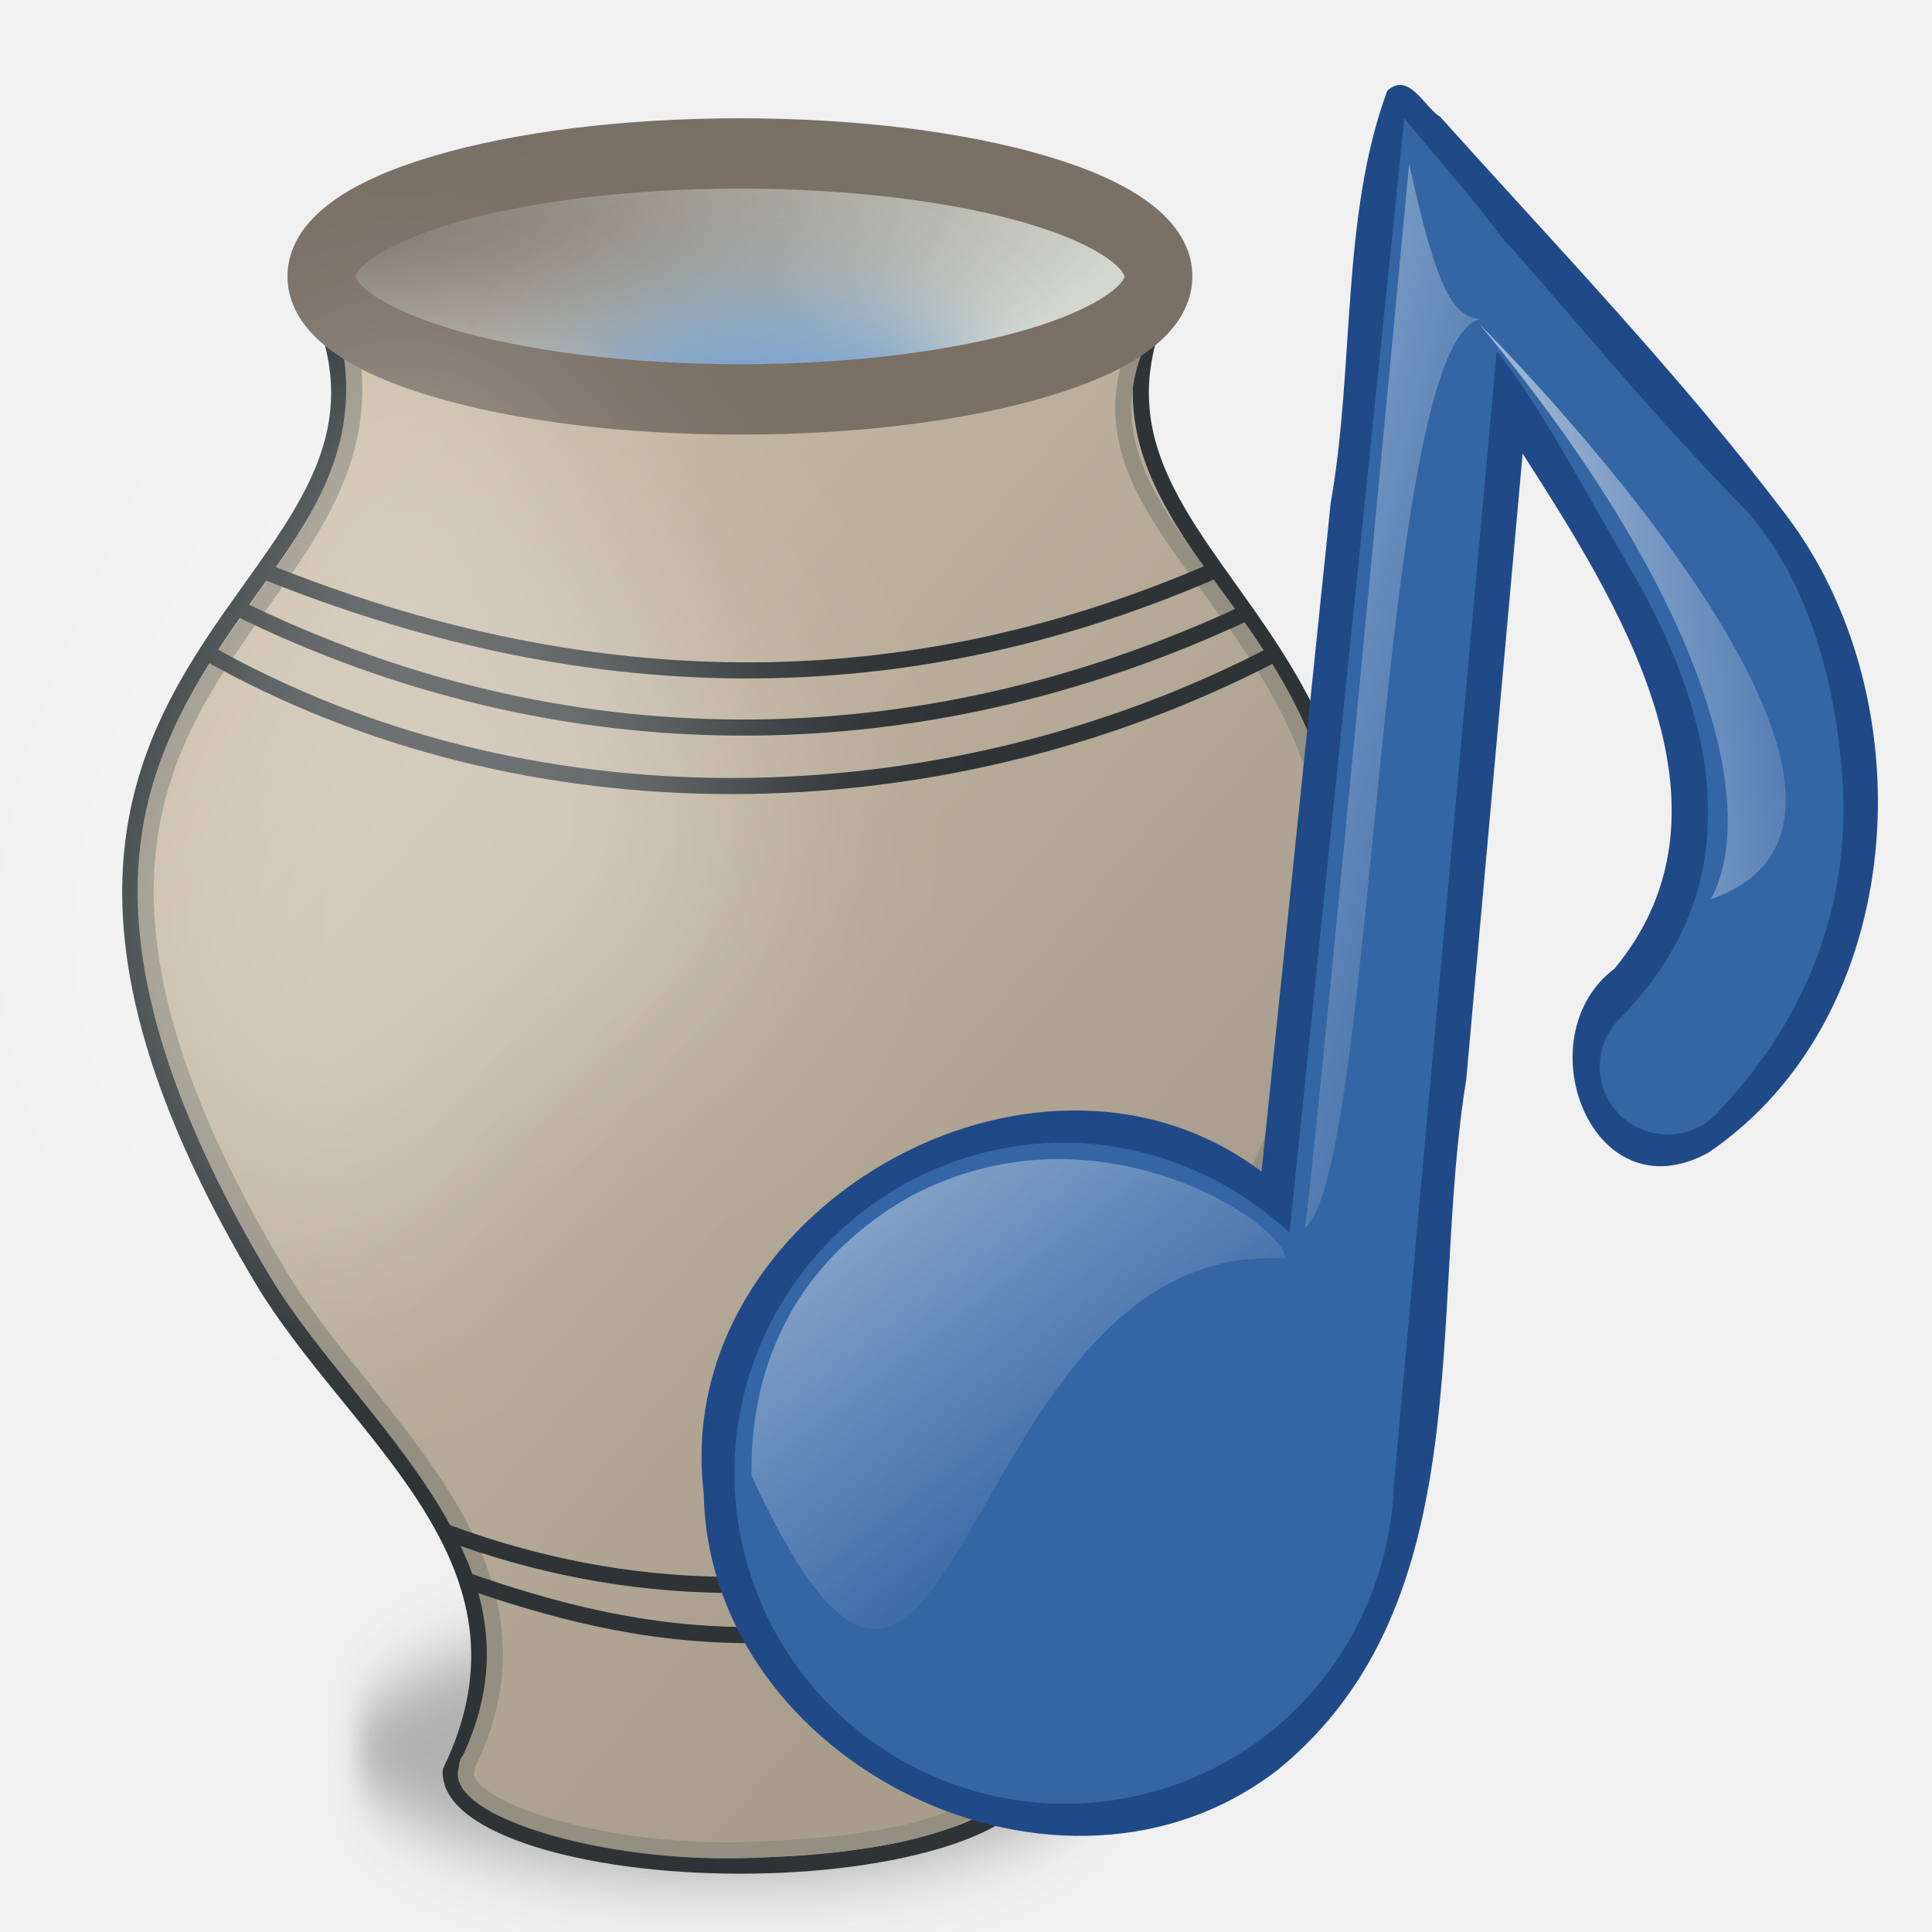
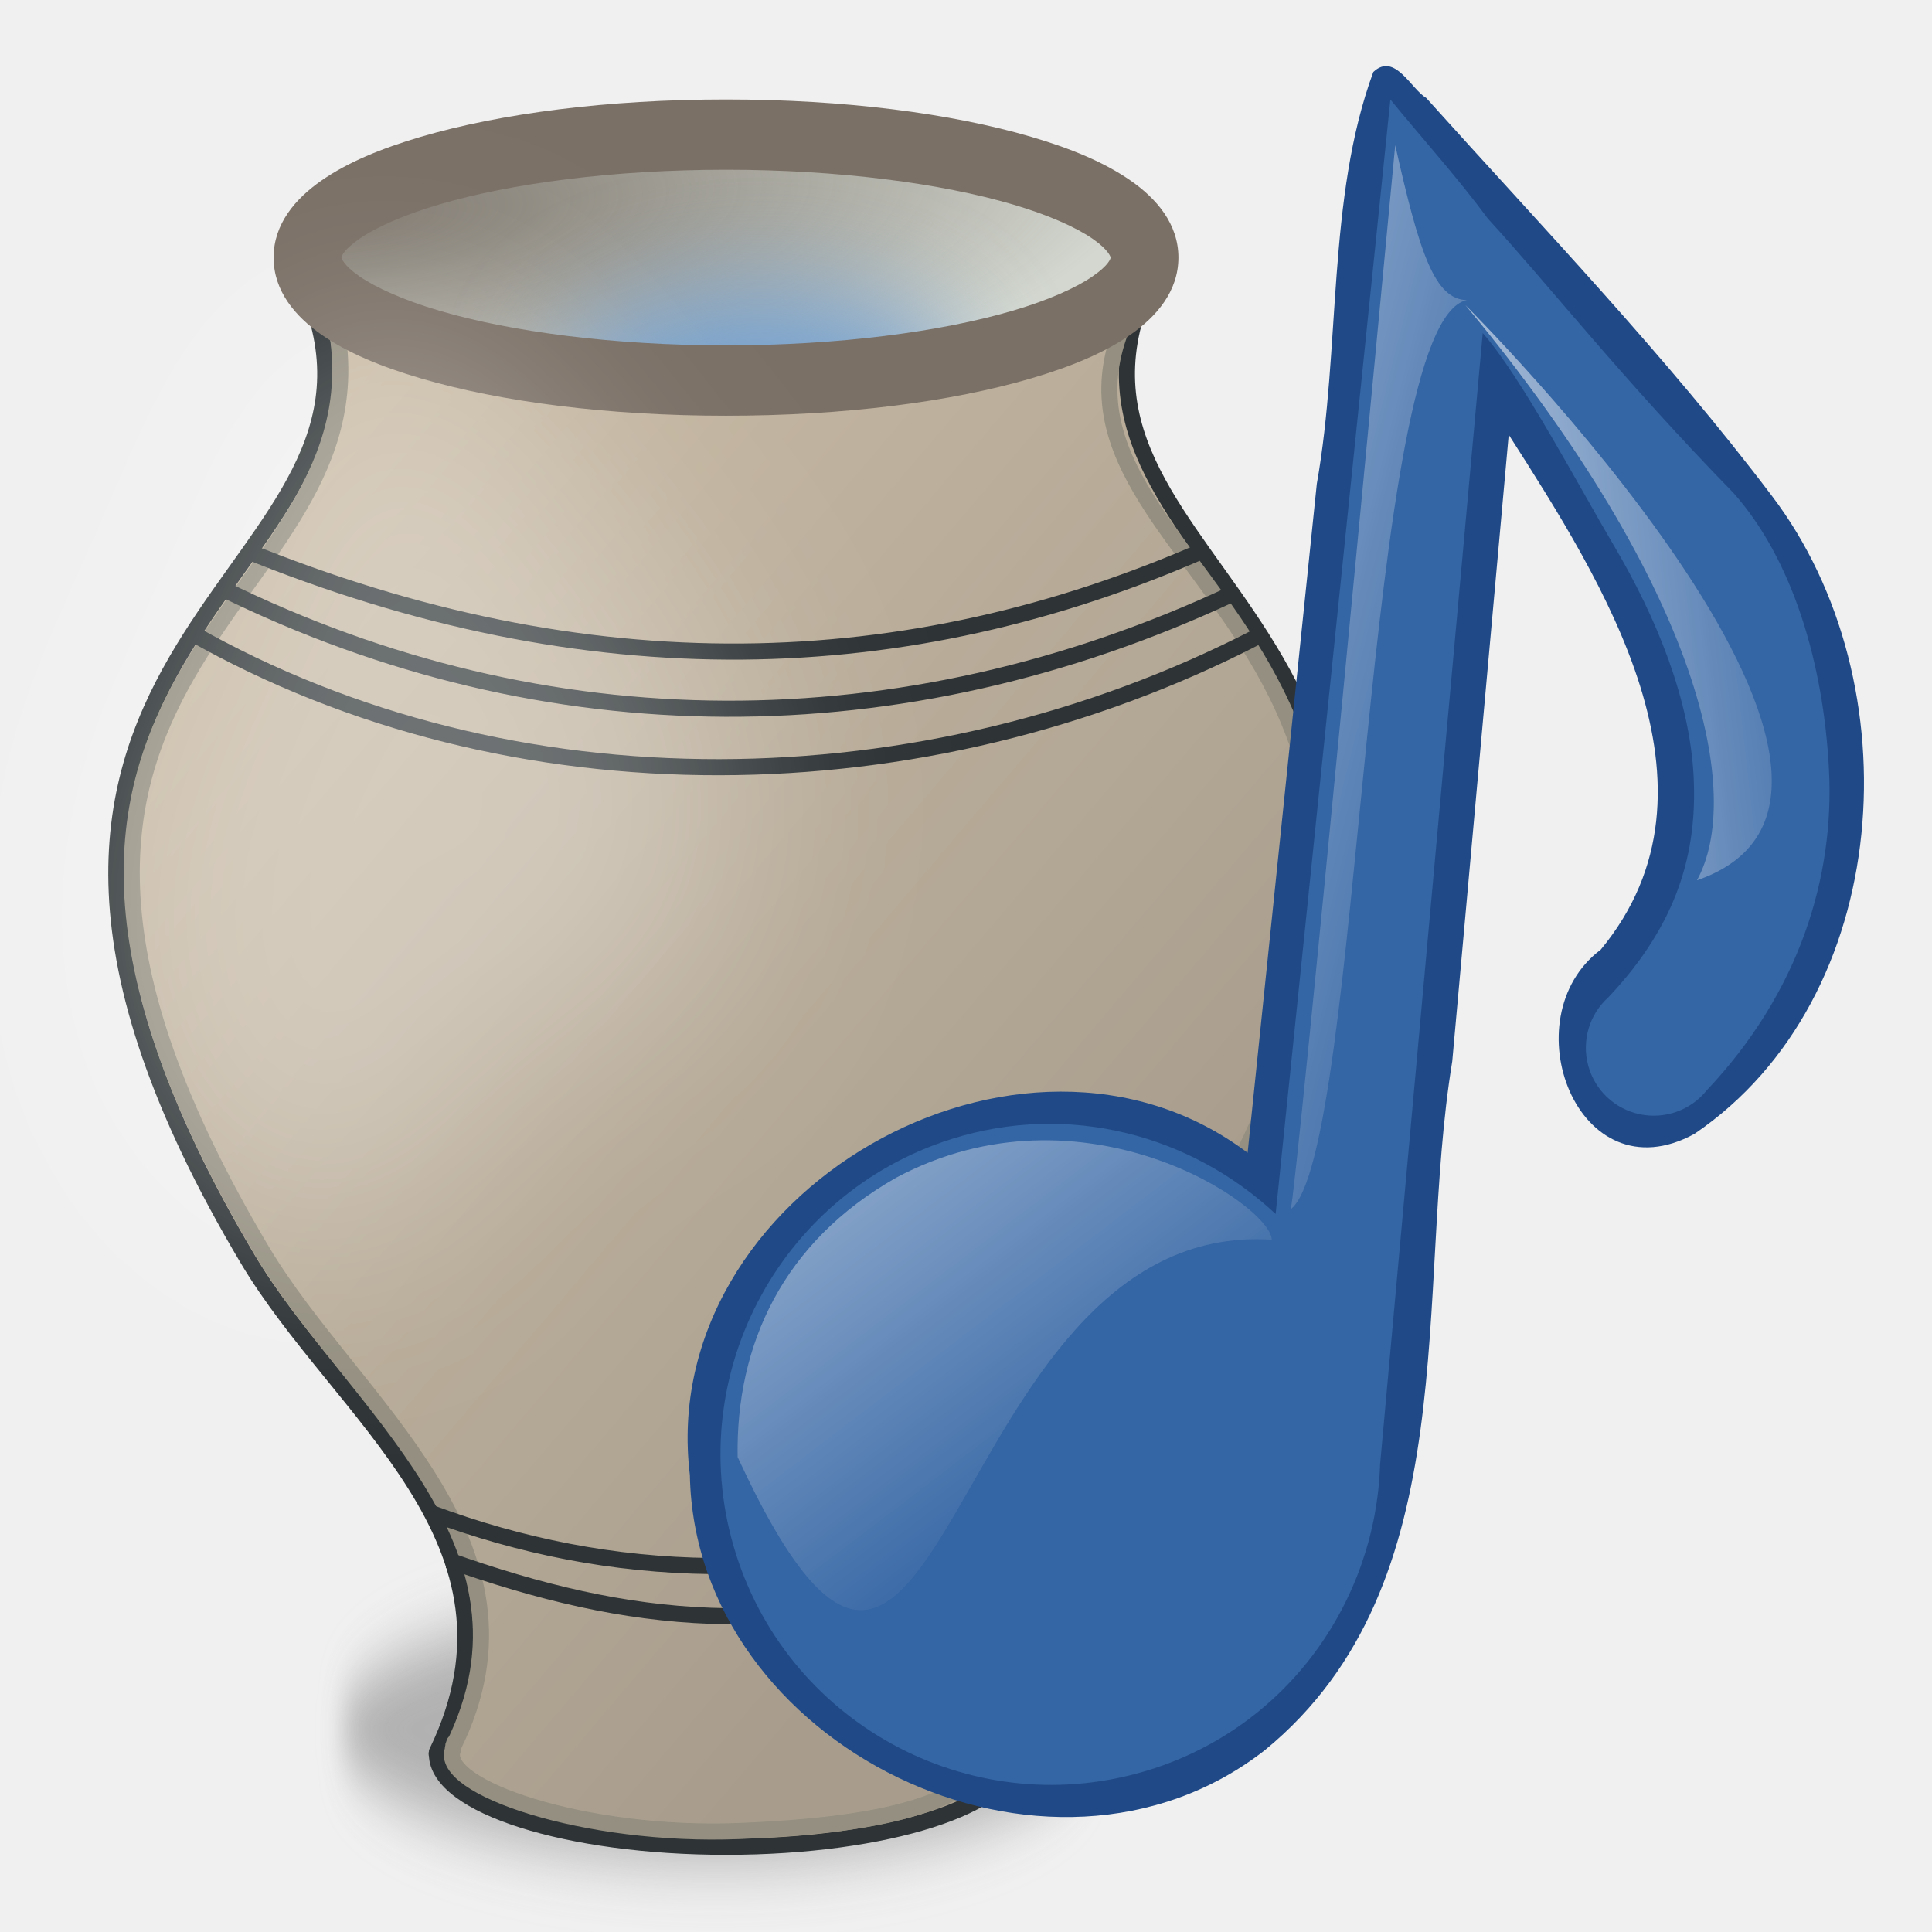
- <svg xmlns="http://www.w3.org/2000/svg" xmlns:xlink="http://www.w3.org/1999/xlink" version="1.1" width="24" height="24" id="svg2">
+ <svg xmlns="http://www.w3.org/2000/svg" xmlns:xlink="http://www.w3.org/1999/xlink" version="1.1" width="120" height="120" id="svg2">
  <defs id="defs4">
    <linearGradient id="linearGradient3990">
      <stop id="stop3992" style="stop-color:#70685d;stop-opacity:0.867" offset="0" />
      <stop id="stop3994" style="stop-color:#d3d7cf;stop-opacity:1" offset="1" />
    </linearGradient>
    <linearGradient id="linearGradient3676">
      <stop id="stop3678" style="stop-color:#a89d8d;stop-opacity:1" offset="0" />
      <stop id="stop3680" style="stop-color:#e9d8bd;stop-opacity:1" offset="1" />
    </linearGradient>
    <filter x="-0.271" y="-0.543" width="1.543" height="2.086" color-interpolation-filters="sRGB" id="filter3976">
-       <feGaussianBlur id="feGaussianBlur3978" stdDeviation="59.727" />
+       <feGaussianBlur stdDeviation="59.727" id="feGaussianBlur3978" />
    </filter>
    <filter x="-0.034" y="-0.308" width="1.068" height="1.616" color-interpolation-filters="sRGB" id="filter6837">
-       <feGaussianBlur id="feGaussianBlur6839" stdDeviation="0.128" />
+       <feGaussianBlur stdDeviation="0.128" id="feGaussianBlur6839" />
    </filter>
    <linearGradient x1="95.225" y1="4.425" x2="156.68" y2="20.793" id="linearGradient10466" xlink:href="#linearGradient3579" gradientUnits="userSpaceOnUse" gradientTransform="scale(0.583097,1.71498)" />
    <linearGradient x1="71.088" y1="-6.621" x2="97.343" y2="37.164" id="linearGradient10464" xlink:href="#linearGradient3579" gradientUnits="userSpaceOnUse" gradientTransform="matrix(0.60451,-0.06271869,0.1698,1.636615,0,0)" />
    <linearGradient x1="-19.04" y1="52.714" x2="15.224" y2="111.339" id="linearGradient10462" xlink:href="#linearGradient3579" gradientUnits="userSpaceOnUse" gradientTransform="matrix(1.269095,-0.13167,0.08088146,0.779571,0,0)" />
    <linearGradient id="linearGradient3579">
      <stop id="stop3581" style="stop-color:#ffffff;stop-opacity:1" offset="0" />
      <stop id="stop3583" style="stop-color:#ffffff;stop-opacity:0" offset="1" />
    </linearGradient>
    <radialGradient cx="887.34" cy="356.987" r="284" fx="887.34" fy="356.987" id="radialGradient4108" xlink:href="#linearGradient3990" gradientUnits="userSpaceOnUse" gradientTransform="matrix(0.05504286,0.4837747,-1.957181,0.1397709,1215.569,-62.62494)" />
    <linearGradient x1="702.875" y1="1266.052" x2="-843.674" y2="-51.187" id="linearGradient4110" xlink:href="#linearGradient3676" gradientUnits="userSpaceOnUse" gradientTransform="matrix(0.01429655,0,0,0.01429655,-331.0005,1633.642)" />
    <filter x="-0.577" y="-0.228" width="2.153" height="1.457" color-interpolation-filters="sRGB" id="filter3948-5">
-       <feGaussianBlur id="feGaussianBlur3950-3" stdDeviation="78.801" />
+       <feGaussianBlur stdDeviation="78.801" id="feGaussianBlur3950-3" />
    </filter>
  </defs>
-   <g transform="translate(338.6861,-1634.763)" id="layer1">
+   <g transform="matrix(5,0,0,5,1692.566,-8174.985)" id="layer1">
    <g transform="translate(-3.8125,0.3125)" id="g4095">
      <path d="m 16.625,21.188 a 4.5,0.5 0 1 1 -9,0 4.5,0.5 0 1 1 9,0 z" transform="matrix(1.039444,0,0,3.253763,-338.4144,1587.227)" id="path6835" style="opacity:0.723;fill:#999999;fill-opacity:1;stroke:none;filter:url(#filter6837)" />
      <path d="m 1112,436 a 284,72 0 1 1 -568,0 284,72 0 1 1 568,0 z" transform="matrix(0.01810097,0,0,0.02284744,-340.6464,1627.869)" id="path3980" style="fill:url(#radialGradient4108);fill-opacity:1;stroke:none" />
      <path d="m 1180,356 a 264,132 0 1 1 -528,0 264,132 0 1 1 528,0 z" transform="matrix(0.01015512,0,0,0.0115966,-334.5676,1635.718)" id="path3970" style="fill:#729fcf;fill-opacity:1;stroke:none;filter:url(#filter3976)" />
      <path d="m -330.766,1638.619 c 0.986,3.372 -5.358,4.137 -0.859,11.704 1.151,1.937 3.62,3.5 2.352,6.127 -9.1e-4,0.024 -0.008,0.015 0,0.034 0.015,0.631 1.618,1.142 3.594,1.142 1.983,0 3.591,-0.514 3.594,-1.148 0.013,-0.075 -0.003,-0.088 -0.024,-0.135 -0.007,-0.021 -0.017,-0.042 -0.028,-0.062 -1.105,-2.537 1.272,-4.058 2.401,-5.957 4.498,-7.566 -1.846,-8.331 -0.86,-11.704 -1.72,0.403 -2.868,0.645 -3.858,0.754 l 0,0 c -0.433,0.045 -0.832,0.067 -1.227,0.068 -0.395,0 -0.794,-0.024 -1.227,-0.068 l 0,0 c -0.989,-0.109 -2.138,-0.351 -3.858,-0.754 z" id="path3634" style="fill:url(#linearGradient4110);fill-opacity:1;stroke:#2e3436;stroke-width:0.2;stroke-miterlimit:4;stroke-opacity:1;stroke-dasharray:none" />
      <path d="m -330.532,1638.693 c 0.706,3.647 -5.304,4.145 -0.914,11.531 1.123,1.889 3.641,3.618 2.371,6.164 0.049,-0.143 -0.008,0.015 0,0.033 -0.179,0.461 1.637,1.087 3.56,1.009 2.368,-0.097 2.69,-0.501 3.283,-0.858 -1.325,-2.564 1.193,-4.457 2.336,-6.368 4.603,-7.699 -2.467,-8.424 -0.748,-11.709 -1.677,0.393 -2.877,0.99 -3.841,1.096 l 0,0 c -0.422,0.044 -0.811,0.065 -1.196,0.066 -0.386,0 -0.774,-0.023 -1.197,-0.066 l 0,0 c -0.965,-0.106 -1.941,-0.414 -3.619,-0.807 l -0.057,-0.023 -1e-5,5e-4 0.022,-0.066 10e-6,-5e-4 z" id="path3638" style="fill:none;stroke:#948f80;stroke-width:0.2;stroke-miterlimit:4;stroke-opacity:1;stroke-dasharray:none" />
      <path d="m 7.016,6.75 c 4.281,1.748 8.239,1.626 11.938,0" transform="translate(-338.6861,1634.763)" id="path2854" style="fill:none;stroke:#2e3436;stroke-width:0.2;stroke-linecap:butt;stroke-linejoin:miter;stroke-miterlimit:4;stroke-opacity:1;stroke-dasharray:none" />
      <path d="m -331.936,1641.997 c 4.027,1.982 8.451,1.97 12.516,0.077" id="path3628" style="fill:none;stroke:#2e3436;stroke-width:0.2;stroke-linecap:butt;stroke-linejoin:miter;stroke-miterlimit:4;stroke-opacity:1;stroke-dasharray:none" />
      <path d="m -332.327,1642.544 c 3.98,2.263 9.118,2.172 13.219,0.062" id="path3630" style="fill:none;stroke:#2e3436;stroke-width:0.2;stroke-linecap:butt;stroke-linejoin:miter;stroke-miterlimit:4;stroke-opacity:1;stroke-dasharray:none" />
      <path d="m 9.347,18.719 c 2.207,0.82 4.616,0.934 7.353,-0.011" transform="translate(-338.6861,1634.763)" id="path3632" style="fill:none;stroke:#2e3436;stroke-width:0.2;stroke-linecap:butt;stroke-linejoin:miter;stroke-miterlimit:4;stroke-opacity:1;stroke-dasharray:none" />
      <path d="m 9.557,19.304 c 2.252,0.798 4.174,1.009 6.839,0.099" transform="translate(-338.6861,1634.763)" id="path3635" style="fill:none;stroke:#2e3436;stroke-width:0.2;stroke-linecap:butt;stroke-linejoin:miter;stroke-miterlimit:4;stroke-opacity:1;stroke-dasharray:none" />
      <path d="m -325.682,1635.92 c -1.468,0 -2.796,0.172 -3.791,0.464 -0.497,0.146 -0.912,0.319 -1.234,0.543 -0.322,0.224 -0.595,0.538 -0.595,0.957 0,0.419 0.273,0.734 0.595,0.958 0.322,0.224 0.736,0.397 1.234,0.543 0.995,0.292 2.323,0.464 3.791,0.464 1.468,0 2.796,-0.172 3.791,-0.464 0.497,-0.146 0.912,-0.319 1.234,-0.543 0.322,-0.224 0.595,-0.539 0.595,-0.958 0,-0.419 -0.273,-0.734 -0.595,-0.957 -0.322,-0.224 -0.736,-0.397 -1.234,-0.543 -0.995,-0.292 -2.323,-0.464 -3.791,-0.464 z m 0,0.873 c 1.403,0 2.675,0.17 3.562,0.431 0.443,0.13 0.79,0.286 0.994,0.428 0.204,0.142 0.222,0.229 0.222,0.232 0,0.01 -0.018,0.091 -0.222,0.232 -0.204,0.142 -0.551,0.298 -0.994,0.428 -0.887,0.261 -2.158,0.431 -3.562,0.431 -1.403,0 -2.675,-0.17 -3.561,-0.431 -0.443,-0.13 -0.79,-0.287 -0.994,-0.428 -0.204,-0.142 -0.222,-0.229 -0.222,-0.232 0,-0.01 0.018,-0.091 0.222,-0.232 0.204,-0.142 0.551,-0.298 0.994,-0.428 0.887,-0.261 2.158,-0.431 3.561,-0.431 z" id="path2823" style="font-size:medium;font-style:normal;font-variant:normal;font-weight:normal;font-stretch:normal;text-indent:0;text-align:start;text-decoration:none;line-height:normal;letter-spacing:normal;word-spacing:normal;text-transform:none;direction:ltr;block-progression:tb;writing-mode:lr-tb;text-anchor:start;color:#000000;fill:#7b7066;fill-opacity:1;fill-rule:nonzero;stroke:none;stroke-width:92.346;marker:none;visibility:visible;display:inline;overflow:visible;enable-background:accumulate;font-family:Bitstream Charter;-inkscape-font-specification:Bitstream Charter" />
      <path d="m 148.25,291.406 c -54.195,3.794 -82.322,59.413 -92.367,106.563 -28.793,115.063 -118.489,209.629 -125.102,331.375 -8.059,112.34 53.805,237.203 166.188,272.187 67.302,11.312 122.878,-53.465 130.219,-115.437 38.012,-48.477 117.656,-30.369 150.824,-85.176 C 452.121,711.494 431.86,570.824 352.636,491.299 307.37,438.117 266.652,381.131 223.844,326.188 204.047,306.017 177.221,290.682 148.25,291.406 z" transform="matrix(0.01618578,0,0,0.01618578,-332.4241,1633.996)" id="path3701" style="opacity:0.307;fill:#ffffff;fill-opacity:1;stroke:none;filter:url(#filter3948-5)" />
    </g>
    <g transform="matrix(0.21315,-0.04391933,0.04391933,0.21315,-335.9805,1637.928)" id="layer1-6">
      <g transform="matrix(0.969271,0,0,0.969271,0.386994,2.064699)" id="g10453">
        <path d="M 69,2.312 C 64.818,9.035 63.838,17.888 60.846,25.398 56.866,37.984 52.886,50.57 48.906,63.156 37.907,50.659 14.277,58.408 12.906,75.115 9.97,90.805 28.317,105.002 42.812,97.812 56.487,90.625 56.861,73.186 61.795,60.316 65.363,48.492 68.932,36.668 72.5,24.844 76.159,34.411 81.361,47.872 71.683,55.64 65.645,58.49 67.398,69.674 74.906,67.375 88.047,61.916 92.919,43.969 86.961,31.515 82.542,22.222 76.95,13.348 71.741,4.432 70.978,3.749 70.475,1.402 69,2.312 z" id="path9681" style="fill:#204a87;fill-opacity:1;stroke:none" />
        <path d="M 69.658,4.101 67.341,11.442 49.795,67.018 C 45.861,61.473 39.221,58.093 31.981,58.844 21.291,59.953 13.516,69.527 14.626,80.218 15.735,90.909 25.309,98.683 36,97.574 44.428,96.699 50.959,90.523 52.838,82.725 L 72.209,18.671 c 1.691,2.962 3.679,9.845 5.045,13.829 1.629,4.754 2.529,9.796 1.853,14.228 -0.676,4.432 -2.667,8.334 -7.547,11.748 -1.302,0.76 -2.063,2.187 -1.973,3.692 0.09,1.505 1.014,2.828 2.398,3.427 1.384,0.6 2.989,0.376 4.149,-0.588 6.52,-4.562 9.904,-10.785 10.86,-17.056 0.956,-6.271 0.374,-12.566 -2.213,-17.065 C 79.722,22.997 76.581,16.662 73.875,12.148 72.628,9.449 71.064,6.783 69.658,4.101 z" id="path1291" style="fill:#3465a4;fill-opacity:1;stroke:none" />
        <path d="M 28.343,60.415 C 21.046,62.771 17.1,68.146 15.874,74.643 22.521,103.104 30.284,63.263 49.266,68.456 49.634,66.466 40.303,56.887 28.343,60.415 z" id="path2057" style="fill:url(#linearGradient10462);fill-opacity:1;stroke:none" />
        <path d="M 50.706,66.934 C 55.507,64.662 65.41,16.594 71.681,16.581 69.841,16.151 69.51,13.341 69.395,6.79 69.067,7.842 50.921,67.156 50.706,66.934 z" id="path3587" style="fill:url(#linearGradient10464);fill-opacity:1;stroke:none" />
        <path d="m 71.542,16.852 c 0,0 22.417,33.863 6.518,35.93 3.657,-4.293 3.816,-16.534 -6.518,-35.93 z" id="path5873" style="fill:url(#linearGradient10466);fill-opacity:1;fill-rule:evenodd;stroke:none" />
      </g>
    </g>
  </g>
</svg>
